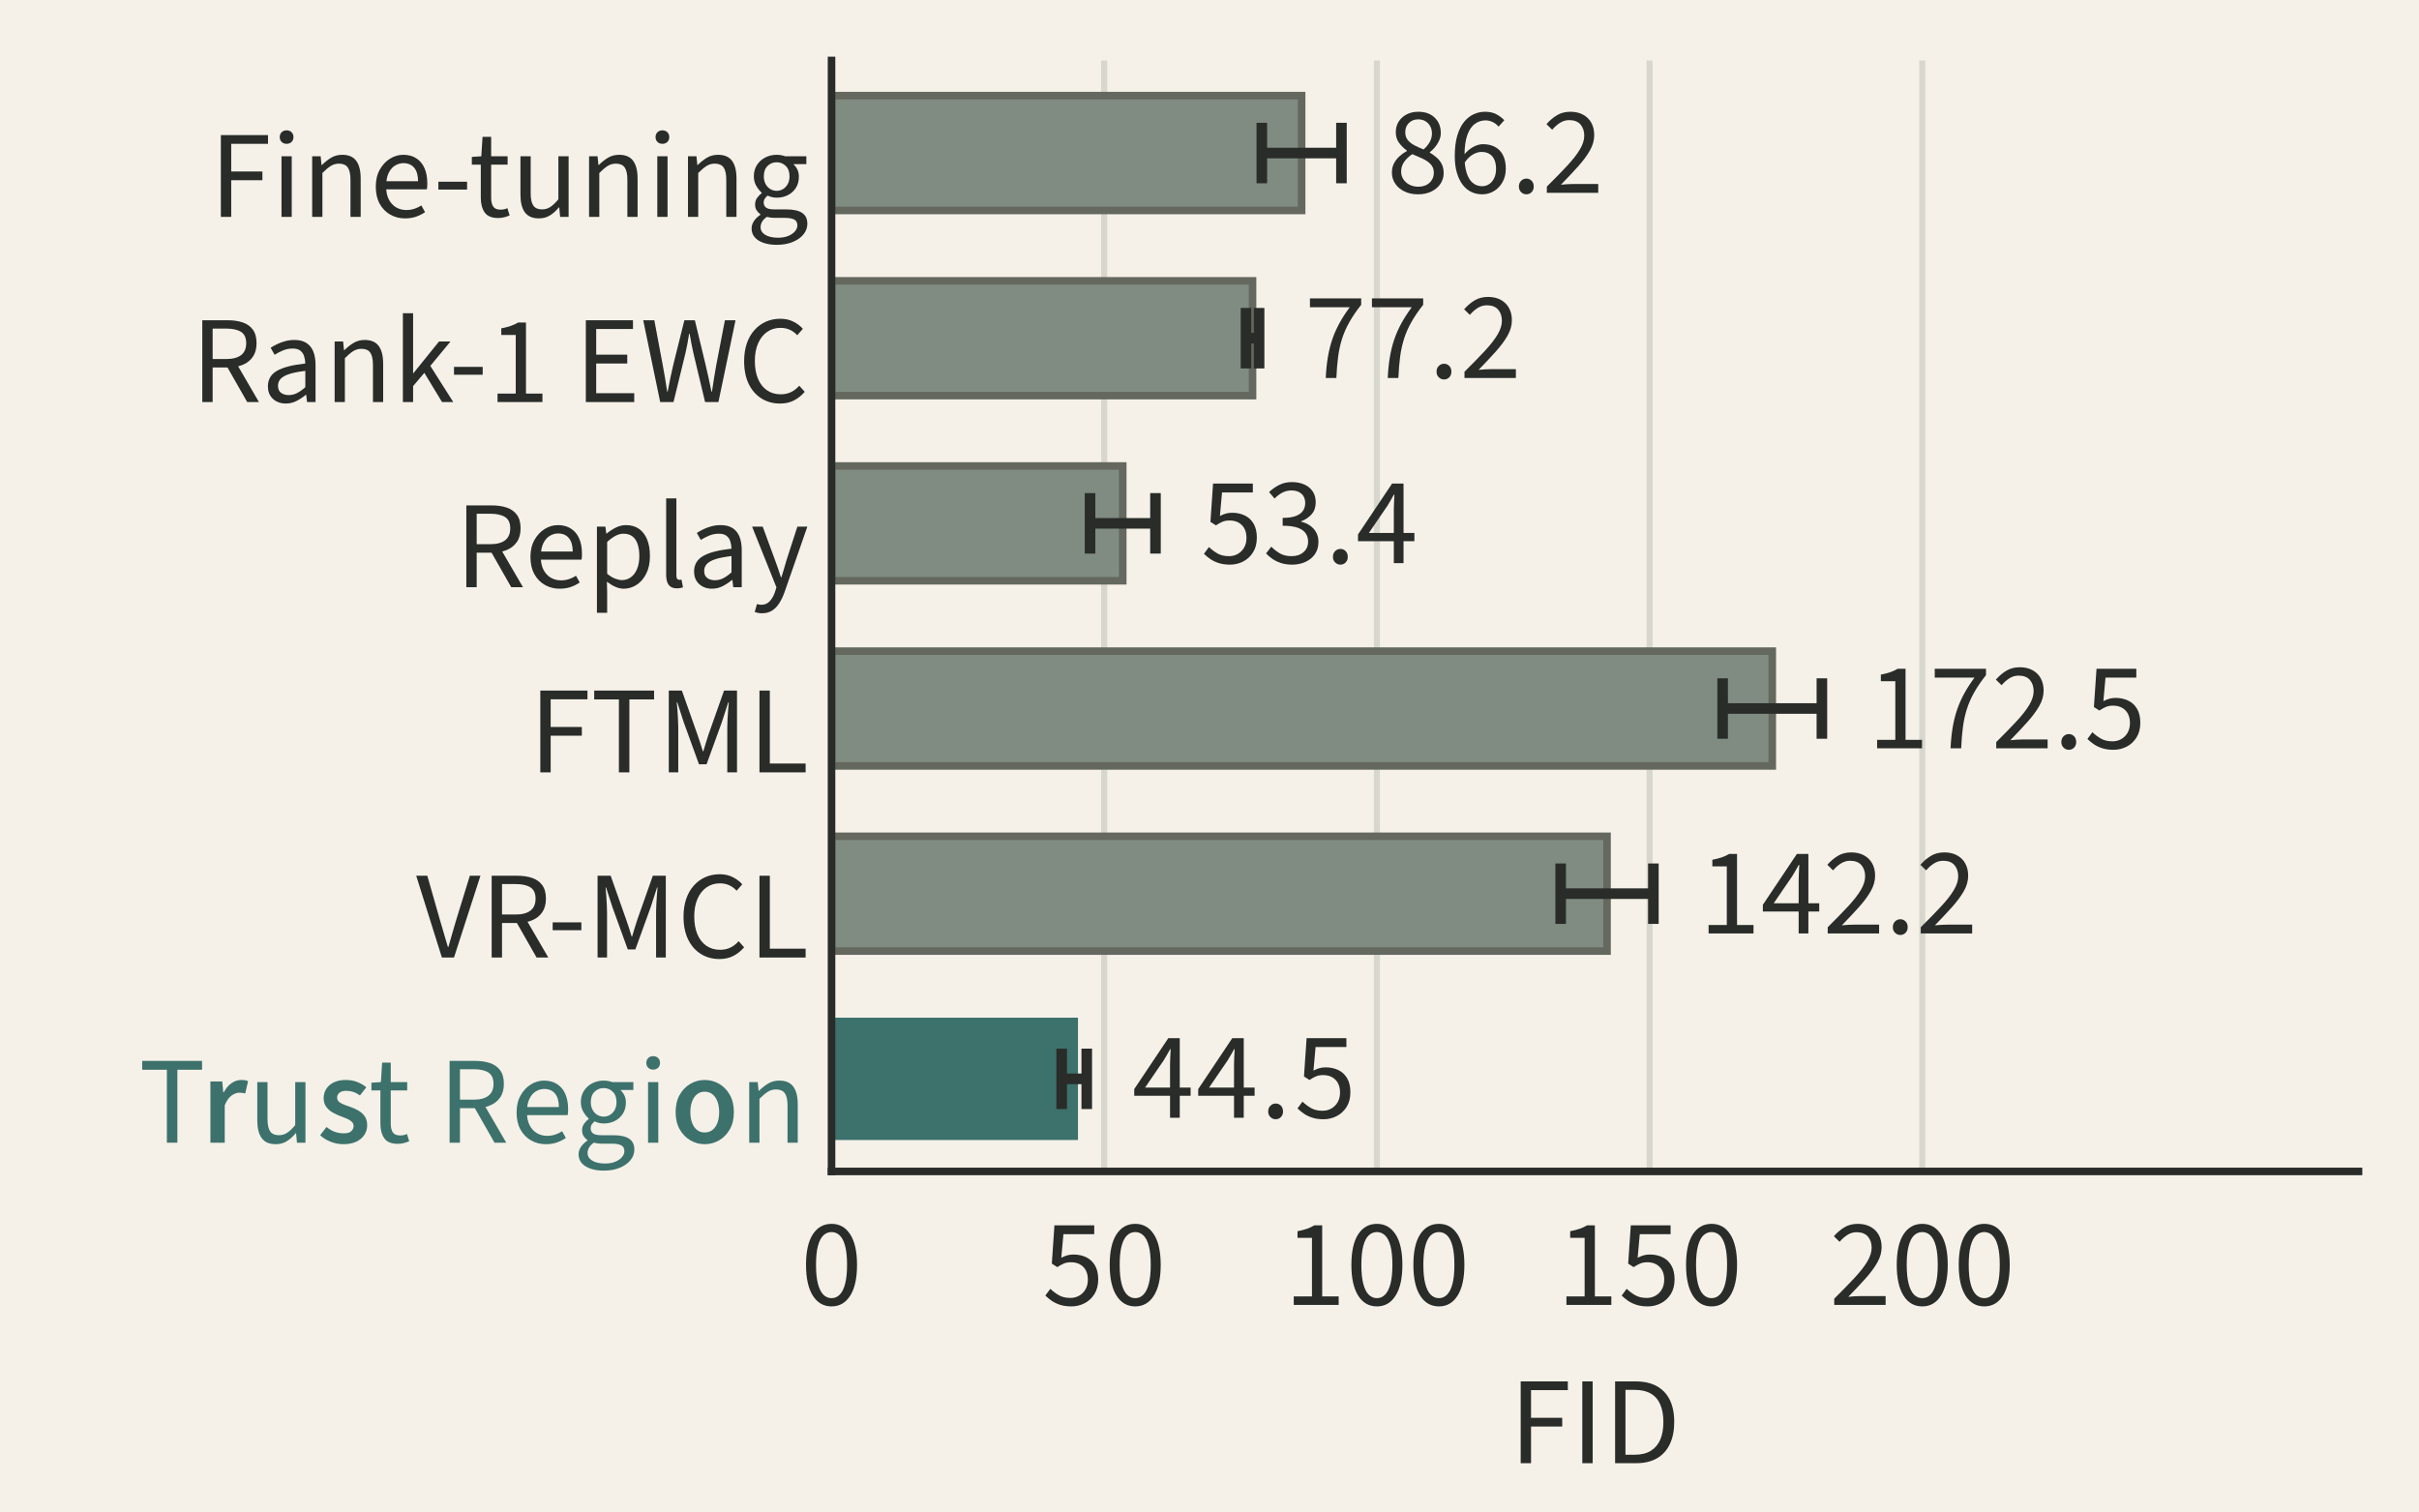
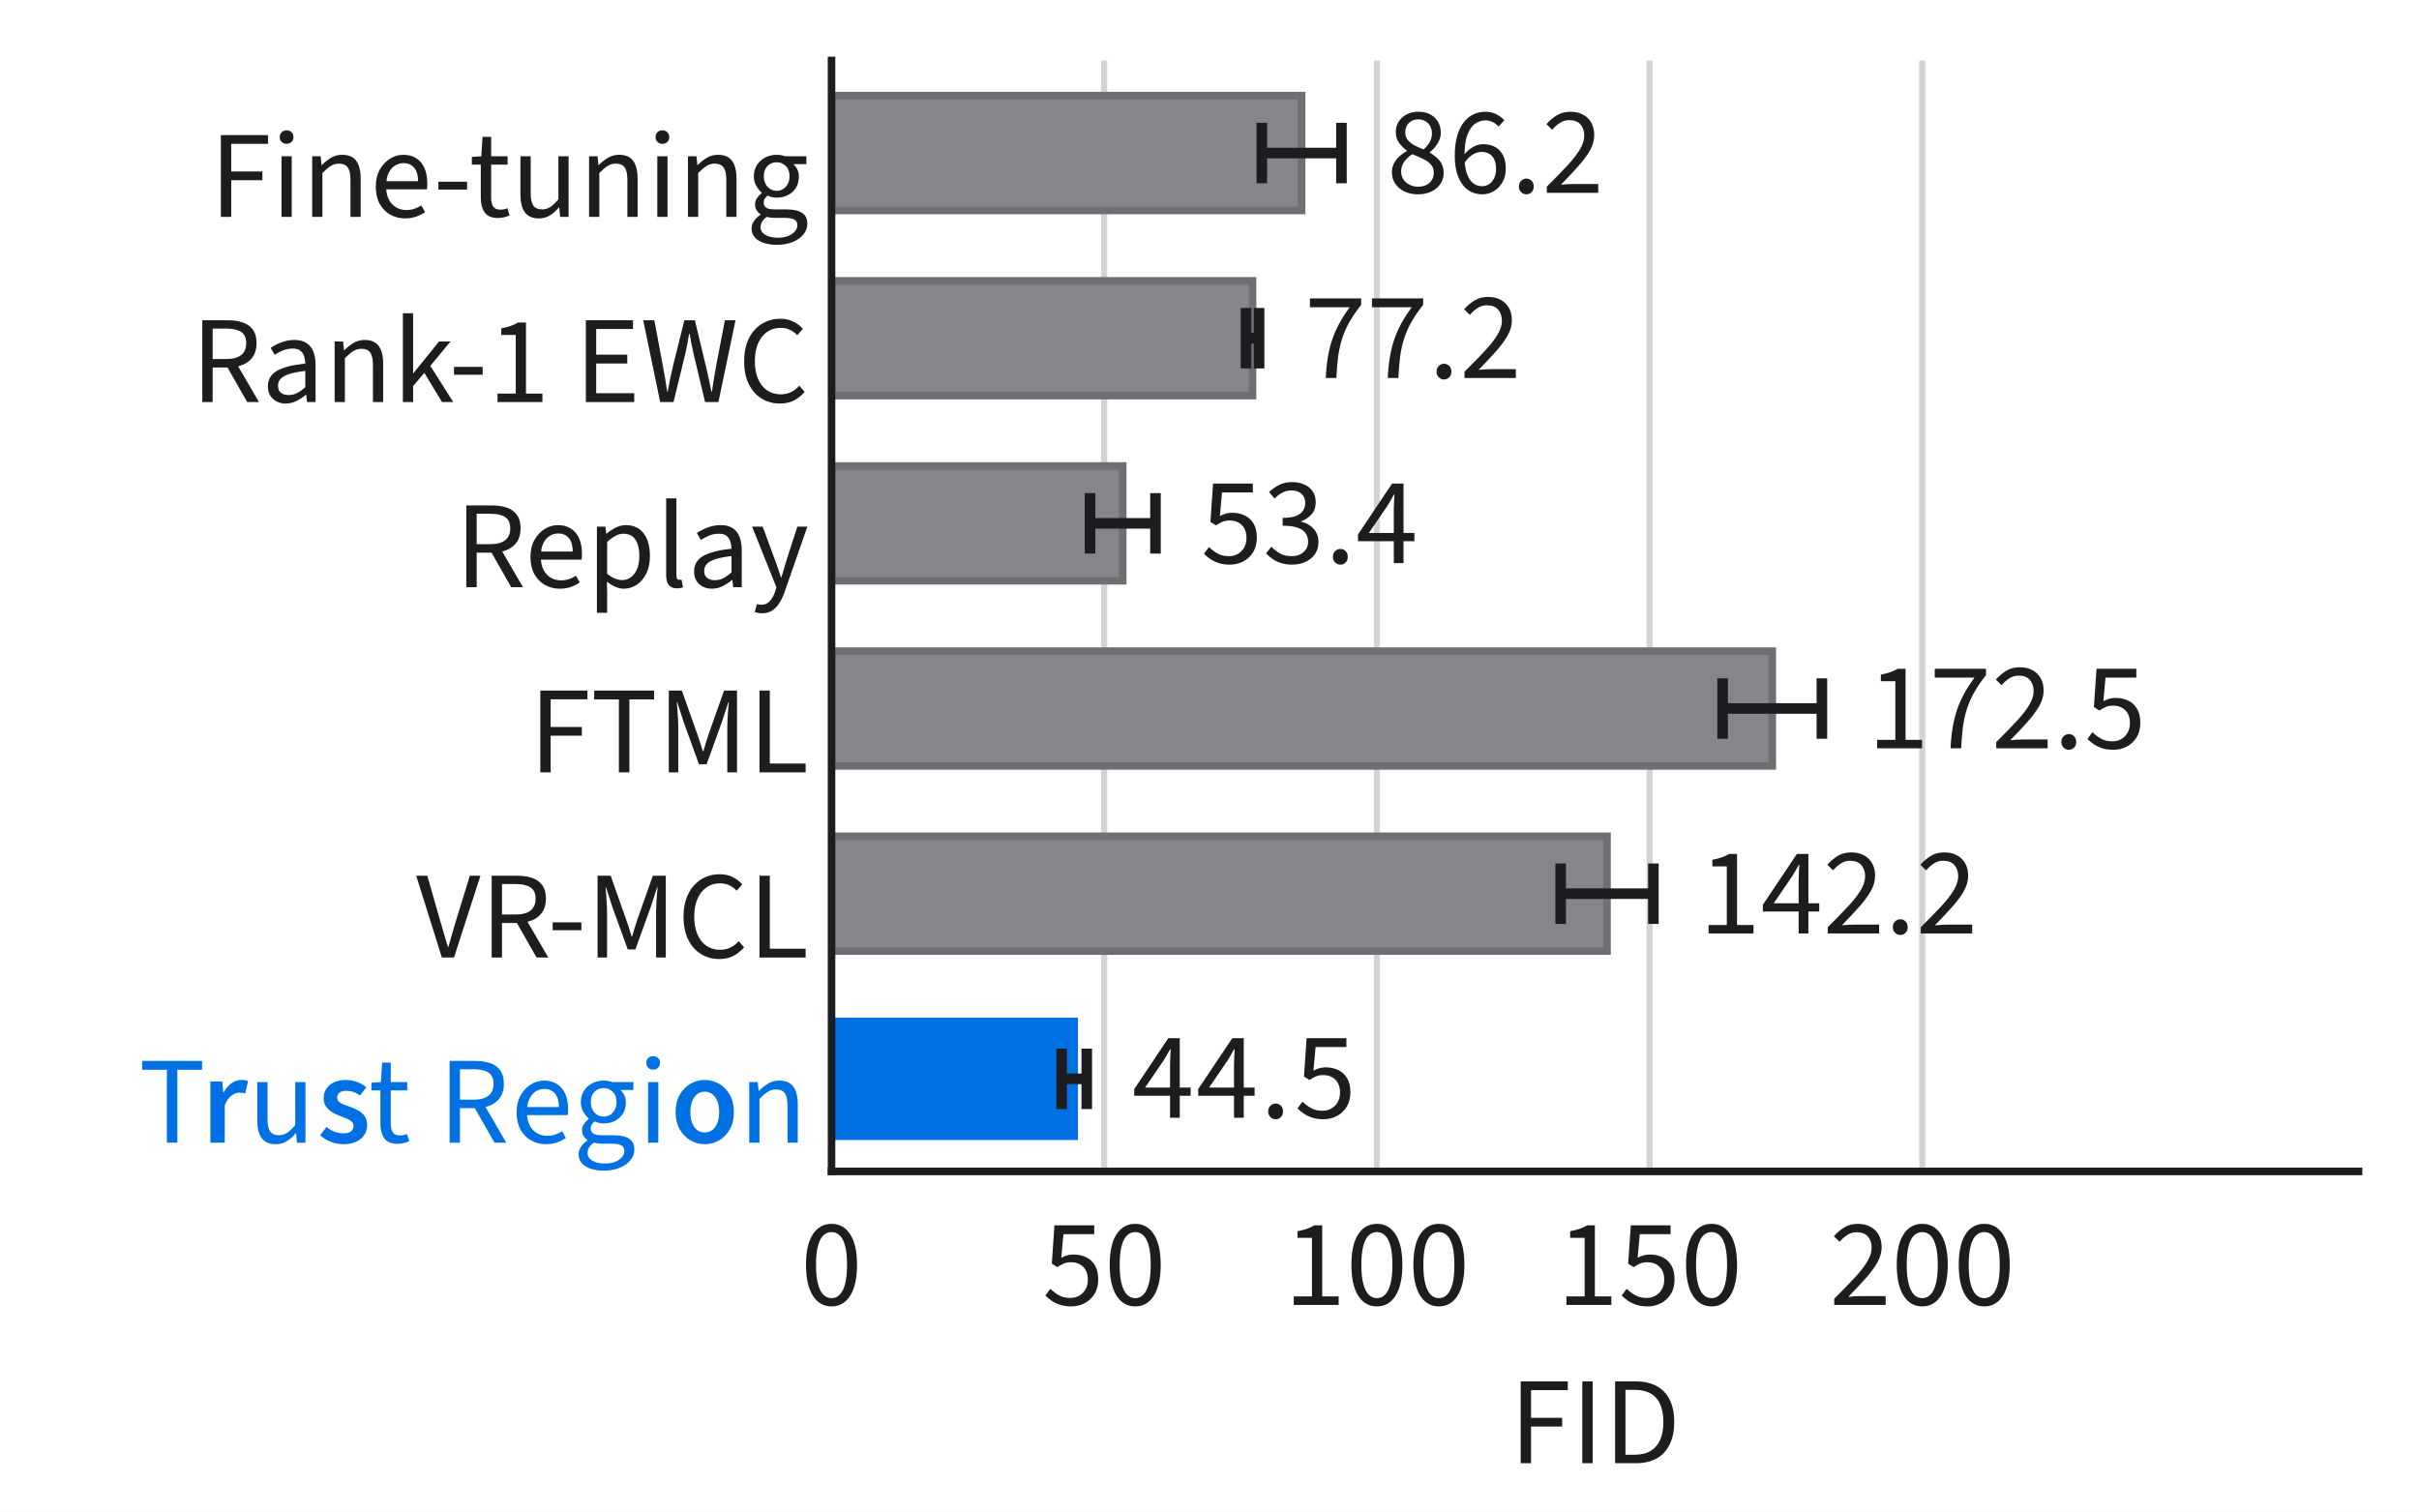
<svg xmlns="http://www.w3.org/2000/svg" xmlns:xlink="http://www.w3.org/1999/xlink" width="320pt" height="200pt" viewBox="0 0 320 200" version="1.1">
  <defs>
    <style type="text/css">*{stroke-linejoin: round; stroke-linecap: butt}</style>
  </defs>
  <g id="figure_1">
    <g id="patch_1">
-       <path d="M 0 200  L 320 200  L 320 0  L 0 0  z " style="fill: #f5f1e8" />
+       <path d="M 0 200  L 320 200  L 320 0  L 0 0  z " style="fill: #ffffff" />
    </g>
    <g id="axes_1">
      <g id="patch_2">
-         <path d="M 110 155  L 312 155  L 312 8  L 110 8  z " style="fill: #f5f1e8" />
+         <path d="M 110 155  L 312 155  L 312 8  L 110 8  z " style="fill: #ffffff" />
      </g>
      <g id="matplotlib.axis_1">
        <g id="xtick_1">
          <g id="line2d_1">
-             <path d="M 110 155  L 110 8  " clip-path="url(#pd2aa6db410)" style="fill: none; stroke: #d7d7cd; stroke-width: 0.8; stroke-linecap: square" />
+             <path d="M 110 155  L 110 8  " clip-path="url(#pd2aa6db410)" style="fill: none; stroke: #d2d2d7; stroke-width: 0.8; stroke-linecap: square" />
          </g>
          <g id="line2d_2" />
          <g id="text_1">
-             <g style="fill: #292c29" transform="translate(105.8995 172.6616) scale(0.165 -0.165)">
+             <g style="fill: #1d1d1f" transform="translate(105.8995 172.6616) scale(0.165 -0.165)">
              <defs>
                <path id="SourceSans3-Roman-84" d="M 1594 -77  Q 979 -77 630 476  Q 282 1030 282 2054  Q 282 3085 630 3622  Q 979 4160 1594 4160  Q 2202 4160 2550 3619  Q 2899 3078 2899 2054  Q 2899 1030 2550 476  Q 2202 -77 1594 -77  z M 1594 346  Q 1830 346 2009 525  Q 2189 704 2288 1081  Q 2387 1459 2387 2054  Q 2387 2656 2288 3027  Q 2189 3398 2009 3568  Q 1830 3738 1594 3738  Q 1350 3738 1171 3568  Q 992 3398 893 3027  Q 794 2656 794 2054  Q 794 1459 893 1081  Q 992 704 1171 525  Q 1350 346 1594 346  z " transform="scale(0.015625)" />
              </defs>
              <use xlink:href="#SourceSans3-Roman-84" />
            </g>
          </g>
        </g>
        <g id="xtick_2">
          <g id="line2d_3">
-             <path d="M 146.071 155  L 146.071 8  " clip-path="url(#pd2aa6db410)" style="fill: none; stroke: #d7d7cd; stroke-width: 0.8; stroke-linecap: square" />
+             <path d="M 146.071 155  L 146.071 8  " clip-path="url(#pd2aa6db410)" style="fill: none; stroke: #d2d2d7; stroke-width: 0.8; stroke-linecap: square" />
          </g>
          <g id="line2d_4" />
          <g id="text_2">
-             <g style="fill: #292c29" transform="translate(137.8704 172.6616) scale(0.165 -0.165)">
+             <g style="fill: #1d1d1f" transform="translate(137.8704 172.6616) scale(0.165 -0.165)">
              <defs>
                <path id="SourceSans3-Roman-89" d="M 1498 -77  Q 1171 -77 921 3  Q 672 83 486 211  Q 301 339 160 480  L 416 826  Q 602 646 845 502  Q 1088 358 1446 358  Q 1696 358 1897 473  Q 2099 589 2220 797  Q 2342 1005 2342 1293  Q 2342 1715 2105 1952  Q 1869 2189 1472 2189  Q 1267 2189 1113 2125  Q 960 2061 774 1939  L 493 2118  L 627 4083  L 2669 4083  L 2669 3629  L 1088 3629  L 979 2419  Q 1126 2496 1273 2541  Q 1421 2586 1606 2586  Q 1958 2586 2246 2451  Q 2534 2317 2704 2032  Q 2874 1747 2874 1306  Q 2874 864 2678 553  Q 2483 243 2169 83  Q 1856 -77 1498 -77  z " transform="scale(0.015625)" />
              </defs>
              <use xlink:href="#SourceSans3-Roman-89" />
              <use xlink:href="#SourceSans3-Roman-84" transform="translate(49.70312 0)" />
            </g>
          </g>
        </g>
        <g id="xtick_3">
          <g id="line2d_5">
-             <path d="M 182.143 155  L 182.143 8  " clip-path="url(#pd2aa6db410)" style="fill: none; stroke: #d7d7cd; stroke-width: 0.8; stroke-linecap: square" />
+             <path d="M 182.143 155  L 182.143 8  " clip-path="url(#pd2aa6db410)" style="fill: none; stroke: #d2d2d7; stroke-width: 0.8; stroke-linecap: square" />
          </g>
          <g id="line2d_6" />
          <g id="text_3">
-             <g style="fill: #292c29" transform="translate(169.8413 172.6616) scale(0.165 -0.165)">
+             <g style="fill: #1d1d1f" transform="translate(169.8413 172.6616) scale(0.165 -0.165)">
              <defs>
                <path id="SourceSans3-Roman-85" d="M 506 0  L 506 435  L 1440 435  L 1440 3443  L 698 3443  L 698 3782  Q 973 3834 1184 3907  Q 1395 3981 1562 4083  L 1965 4083  L 1965 435  L 2810 435  L 2810 0  L 506 0  z " transform="scale(0.015625)" />
              </defs>
              <use xlink:href="#SourceSans3-Roman-85" />
              <use xlink:href="#SourceSans3-Roman-84" transform="translate(49.70312 0)" />
              <use xlink:href="#SourceSans3-Roman-84" transform="translate(99.40625 0)" />
            </g>
          </g>
        </g>
        <g id="xtick_4">
          <g id="line2d_7">
-             <path d="M 218.214 155  L 218.214 8  " clip-path="url(#pd2aa6db410)" style="fill: none; stroke: #d7d7cd; stroke-width: 0.8; stroke-linecap: square" />
+             <path d="M 218.214 155  L 218.214 8  " clip-path="url(#pd2aa6db410)" style="fill: none; stroke: #d2d2d7; stroke-width: 0.8; stroke-linecap: square" />
          </g>
          <g id="line2d_8" />
          <g id="text_4">
-             <g style="fill: #292c29" transform="translate(205.9128 172.6616) scale(0.165 -0.165)">
+             <g style="fill: #1d1d1f" transform="translate(205.9128 172.6616) scale(0.165 -0.165)">
              <use xlink:href="#SourceSans3-Roman-85" />
              <use xlink:href="#SourceSans3-Roman-89" transform="translate(49.70312 0)" />
              <use xlink:href="#SourceSans3-Roman-84" transform="translate(99.40625 0)" />
            </g>
          </g>
        </g>
        <g id="xtick_5">
          <g id="line2d_9">
-             <path d="M 254.286 155  L 254.286 8  " clip-path="url(#pd2aa6db410)" style="fill: none; stroke: #d7d7cd; stroke-width: 0.8; stroke-linecap: square" />
+             <path d="M 254.286 155  L 254.286 8  " clip-path="url(#pd2aa6db410)" style="fill: none; stroke: #d2d2d7; stroke-width: 0.8; stroke-linecap: square" />
          </g>
          <g id="line2d_10" />
          <g id="text_5">
-             <g style="fill: #292c29" transform="translate(241.9842 172.6616) scale(0.165 -0.165)">
+             <g style="fill: #1d1d1f" transform="translate(241.9842 172.6616) scale(0.165 -0.165)">
              <defs>
                <path id="SourceSans3-Roman-86" d="M 256 0  L 256 320  Q 864 922 1296 1386  Q 1728 1850 1952 2227  Q 2176 2605 2176 2931  Q 2176 3283 1984 3507  Q 1792 3731 1402 3731  Q 1146 3731 928 3590  Q 710 3450 531 3238  L 237 3526  Q 493 3814 784 3987  Q 1075 4160 1466 4160  Q 1843 4160 2118 4009  Q 2394 3859 2541 3590  Q 2688 3322 2688 2963  Q 2688 2566 2467 2176  Q 2246 1786 1862 1357  Q 1478 928 979 416  Q 1146 435 1325 444  Q 1504 454 1664 454  L 2893 454  L 2893 0  L 256 0  z " transform="scale(0.015625)" />
              </defs>
              <use xlink:href="#SourceSans3-Roman-86" />
              <use xlink:href="#SourceSans3-Roman-84" transform="translate(49.70312 0)" />
              <use xlink:href="#SourceSans3-Roman-84" transform="translate(99.40625 0)" />
            </g>
          </g>
        </g>
        <g id="text_6">
-           <g style="fill: #292c29" transform="translate(199.6807 193.6067) scale(0.165 -0.165)">
+           <g style="fill: #1d1d1f" transform="translate(199.6807 193.6067) scale(0.165 -0.165)">
            <defs>
              <path id="SourceSans3-Roman-7" d="M 576 0  L 576 4198  L 2995 4198  L 2995 3750  L 1107 3750  L 1107 2330  L 2707 2330  L 2707 1882  L 1107 1882  L 1107 0  L 576 0  z " transform="scale(0.015625)" />
              <path id="SourceSans3-Roman-a" d="M 576 0  L 576 4198  L 1107 4198  L 1107 0  L 576 0  z " transform="scale(0.015625)" />
              <path id="SourceSans3-Roman-5" d="M 576 0  L 576 4198  L 1626 4198  Q 2272 4198 2713 3955  Q 3155 3712 3382 3248  Q 3610 2784 3610 2118  Q 3610 1453 3382 976  Q 3155 499 2720 249  Q 2285 0 1651 0  L 576 0  z M 1107 435  L 1587 435  Q 2080 435 2406 636  Q 2733 838 2893 1209  Q 3053 1581 3053 2118  Q 3053 2643 2893 3014  Q 2733 3386 2406 3574  Q 2080 3763 1587 3763  L 1107 3763  L 1107 435  z " transform="scale(0.015625)" />
            </defs>
            <use xlink:href="#SourceSans3-Roman-7" />
            <use xlink:href="#SourceSans3-Roman-a" transform="translate(49.40625 0)" />
            <use xlink:href="#SourceSans3-Roman-5" transform="translate(75.70312 0)" />
          </g>
        </g>
      </g>
      <g id="matplotlib.axis_2">
        <g id="ytick_1">
          <g id="line2d_11" />
          <g id="text_7">
-             <g style="fill: #292c29" transform="translate(27.73297 28.698) scale(0.165 -0.165)">
+             <g style="fill: #1d1d1f" transform="translate(27.73297 28.698) scale(0.165 -0.165)">
              <defs>
                <path id="SourceSans3-Roman-24" d="M 525 0  L 525 3110  L 1050 3110  L 1050 0  L 525 0  z M 787 3750  Q 633 3750 534 3846  Q 435 3942 435 4096  Q 435 4250 534 4346  Q 633 4442 787 4442  Q 941 4442 1040 4346  Q 1139 4250 1139 4096  Q 1139 3942 1040 3846  Q 941 3750 787 3750  z " transform="scale(0.015625)" />
                <path id="SourceSans3-Roman-29" d="M 525 0  L 525 3110  L 960 3110  L 1005 2662  L 1024 2662  Q 1248 2886 1497 3036  Q 1747 3187 2067 3187  Q 2560 3187 2787 2876  Q 3014 2566 3014 1971  L 3014 0  L 2490 0  L 2490 1901  Q 2490 2342 2352 2537  Q 2214 2733 1901 2733  Q 1664 2733 1475 2611  Q 1286 2490 1050 2253  L 1050 0  L 525 0  z " transform="scale(0.015625)" />
                <path id="SourceSans3-Roman-20" d="M 1786 -77  Q 1370 -77 1027 118  Q 685 314 486 675  Q 288 1037 288 1555  Q 288 2061 493 2425  Q 698 2790 1018 2988  Q 1338 3187 1696 3187  Q 2093 3187 2371 3004  Q 2650 2822 2790 2496  Q 2931 2170 2931 1728  Q 2931 1645 2928 1568  Q 2925 1491 2906 1414  L 666 1414  L 666 1830  L 2458 1830  Q 2458 2278 2262 2518  Q 2067 2758 1702 2758  Q 1491 2758 1286 2640  Q 1082 2522 950 2259  Q 819 1997 819 1562  Q 819 1165 956 896  Q 1094 627 1331 489  Q 1568 352 1850 352  Q 2074 352 2269 416  Q 2464 480 2624 589  L 2816 243  Q 2611 102 2358 12  Q 2106 -77 1786 -77  z " transform="scale(0.015625)" />
                <path id="SourceSans3-Roman-ad" d="M 262 1402  L 262 1805  L 1734 1805  L 1734 1402  L 262 1402  z " transform="scale(0.015625)" />
                <path id="SourceSans3-Roman-2f" d="M 1504 -58  Q 1011 -58 812 230  Q 614 518 614 979  L 614 2682  L 154 2682  L 154 3078  L 640 3110  L 704 4109  L 1146 4109  L 1146 3110  L 1990 3110  L 1990 2682  L 1146 2682  L 1146 973  Q 1146 691 1251 531  Q 1357 371 1626 371  Q 1709 371 1798 387  Q 1888 403 1978 448  L 2093 77  Q 1971 19 1817 -19  Q 1664 -58 1504 -58  z " transform="scale(0.015625)" />
                <path id="SourceSans3-Roman-30" d="M 1434 -77  Q 941 -77 713 233  Q 486 544 486 1139  L 486 3110  L 1011 3110  L 1011 1210  Q 1011 774 1148 579  Q 1286 384 1594 384  Q 1830 384 2019 509  Q 2208 634 2432 902  L 2432 3110  L 2957 3110  L 2957 0  L 2522 0  L 2477 486  L 2458 486  Q 2246 230 2000 76  Q 1754 -77 1434 -77  z " transform="scale(0.015625)" />
                <path id="SourceSans3-Roman-22" d="M 1574 -1434  Q 1197 -1434 905 -1334  Q 614 -1235 451 -1049  Q 288 -864 288 -595  Q 288 -397 409 -214  Q 531 -32 742 109  L 742 134  Q 627 211 547 336  Q 467 461 467 640  Q 467 838 579 985  Q 691 1133 806 1216  L 806 1242  Q 659 1370 531 1587  Q 403 1805 403 2080  Q 403 2419 566 2668  Q 730 2918 995 3052  Q 1261 3187 1574 3187  Q 1702 3187 1817 3164  Q 1933 3142 2016 3110  L 3098 3110  L 3098 2707  L 2451 2707  L 2451 2682  Q 2566 2579 2640 2425  Q 2714 2272 2714 2061  Q 2714 1728 2560 1488  Q 2406 1248 2150 1117  Q 1894 986 1574 986  Q 1459 986 1337 1014  Q 1216 1043 1107 1094  Q 1030 1024 969 941  Q 909 858 909 723  Q 909 576 1027 480  Q 1146 384 1459 384  L 2061 384  Q 2605 384 2877 208  Q 3149 32 3149 -358  Q 3149 -646 2957 -889  Q 2765 -1133 2409 -1283  Q 2054 -1434 1574 -1434  z M 1574 1338  Q 1754 1338 1904 1430  Q 2054 1523 2144 1689  Q 2234 1856 2234 2080  Q 2234 2426 2042 2614  Q 1850 2803 1574 2803  Q 1299 2803 1107 2614  Q 915 2426 915 2080  Q 915 1856 1004 1689  Q 1094 1523 1244 1430  Q 1395 1338 1574 1338  z M 1651 -1069  Q 1946 -1069 2166 -979  Q 2387 -890 2512 -742  Q 2637 -595 2637 -435  Q 2637 -218 2473 -134  Q 2310 -51 2010 -51  L 1472 -51  Q 1382 -51 1276 -38  Q 1171 -26 1069 0  Q 896 -122 822 -256  Q 749 -390 749 -525  Q 749 -774 989 -921  Q 1229 -1069 1651 -1069  z " transform="scale(0.015625)" />
              </defs>
              <use xlink:href="#SourceSans3-Roman-7" />
              <use xlink:href="#SourceSans3-Roman-24" transform="translate(49.40625 0)" />
              <use xlink:href="#SourceSans3-Roman-29" transform="translate(74 0)" />
              <use xlink:href="#SourceSans3-Roman-20" transform="translate(128.7031 0)" />
              <use xlink:href="#SourceSans3-Roman-ad" transform="translate(179.2969 0)" />
              <use xlink:href="#SourceSans3-Roman-2f" transform="translate(207.7969 0)" />
              <use xlink:href="#SourceSans3-Roman-30" transform="translate(241.5938 0)" />
              <use xlink:href="#SourceSans3-Roman-29" transform="translate(296 0)" />
              <use xlink:href="#SourceSans3-Roman-24" transform="translate(350.7031 0)" />
              <use xlink:href="#SourceSans3-Roman-29" transform="translate(375.2969 0)" />
              <use xlink:href="#SourceSans3-Roman-22" transform="translate(430 0)" />
            </g>
          </g>
        </g>
        <g id="ytick_2">
          <g id="line2d_12" />
          <g id="text_8">
-             <g style="fill: #292c29" transform="translate(25.27602 53.198) scale(0.165 -0.165)">
+             <g style="fill: #1d1d1f" transform="translate(25.27602 53.198) scale(0.165 -0.165)">
              <defs>
                <path id="SourceSans3-Roman-13" d="M 576 0  L 576 4198  L 1888 4198  Q 2317 4198 2649 4086  Q 2982 3974 3171 3715  Q 3360 3456 3360 3021  Q 3360 2598 3171 2323  Q 2982 2048 2649 1910  Q 2317 1773 1888 1773  L 1107 1773  L 1107 0  L 576 0  z M 1107 2208  L 1811 2208  Q 2304 2208 2566 2409  Q 2829 2611 2829 3021  Q 2829 3430 2566 3600  Q 2304 3770 1811 3770  L 1107 3770  L 1107 2208  z M 2880 0  L 1786 1920  L 2202 2202  L 3482 0  L 2880 0  z " transform="scale(0.015625)" />
                <path id="SourceSans3-Roman-1c" d="M 1242 -77  Q 986 -77 778 28  Q 570 134 448 329  Q 326 525 326 806  Q 326 1331 787 1600  Q 1248 1869 2246 1978  Q 2240 2170 2185 2349  Q 2131 2528 1990 2637  Q 1850 2746 1600 2746  Q 1331 2746 1094 2646  Q 858 2547 672 2426  L 467 2784  Q 608 2880 800 2973  Q 992 3066 1216 3126  Q 1440 3187 1690 3187  Q 2067 3187 2307 3030  Q 2547 2874 2659 2586  Q 2771 2298 2771 1907  L 2771 0  L 2336 0  L 2291 371  L 2272 371  Q 2048 186 1792 54  Q 1536 -77 1242 -77  z M 1389 358  Q 1619 358 1820 460  Q 2022 563 2246 762  L 2246 1600  Q 1722 1536 1418 1437  Q 1114 1338 979 1190  Q 845 1043 845 838  Q 845 582 1005 470  Q 1165 358 1389 358  z " transform="scale(0.015625)" />
                <path id="SourceSans3-Roman-26" d="M 525 0  L 525 4557  L 1050 4557  L 1050 1478  L 1062 1478  L 2381 3110  L 2970 3110  L 1933 1856  L 3110 0  L 2534 0  L 1626 1498  L 1050 819  L 1050 0  L 525 0  z " transform="scale(0.015625)" />
                <path id="SourceSans3-Roman-1" transform="scale(0.015625)" />
                <path id="SourceSans3-Roman-6" d="M 576 0  L 576 4198  L 2995 4198  L 2995 3750  L 1107 3750  L 1107 2432  L 2701 2432  L 2701 1978  L 1107 1978  L 1107 454  L 3059 454  L 3059 0  L 576 0  z " transform="scale(0.015625)" />
                <path id="SourceSans3-Roman-18" d="M 1018 0  L 147 4198  L 717 4198  L 1146 1914  Q 1210 1574 1267 1235  Q 1325 896 1376 538  L 1402 538  Q 1466 896 1539 1235  Q 1613 1574 1690 1914  L 2259 4198  L 2797 4198  L 3347 1914  Q 3424 1581 3501 1238  Q 3578 896 3648 538  L 3674 538  Q 3725 896 3782 1235  Q 3840 1574 3898 1914  L 4339 4198  L 4883 4198  L 4006 0  L 3322 0  L 2720 2522  Q 2669 2758 2621 2998  Q 2573 3238 2528 3507  L 2502 3507  Q 2464 3238 2416 2998  Q 2368 2758 2317 2522  L 1702 0  L 1018 0  z " transform="scale(0.015625)" />
                <path id="SourceSans3-Roman-4" d="M 2170 -77  Q 1645 -77 1225 182  Q 806 442 569 928  Q 333 1414 333 2099  Q 333 2605 470 3008  Q 608 3411 864 3696  Q 1120 3981 1456 4128  Q 1792 4275 2195 4275  Q 2573 4275 2870 4121  Q 3168 3968 3347 3757  L 3059 3430  Q 2893 3610 2678 3709  Q 2464 3808 2202 3808  Q 1811 3808 1513 3600  Q 1216 3392 1049 3011  Q 883 2630 883 2112  Q 883 1581 1043 1197  Q 1203 813 1504 605  Q 1805 397 2208 397  Q 2502 397 2736 509  Q 2970 621 3162 838  L 3443 525  Q 3194 237 2886 80  Q 2579 -77 2170 -77  z " transform="scale(0.015625)" />
              </defs>
              <use xlink:href="#SourceSans3-Roman-13" />
              <use xlink:href="#SourceSans3-Roman-1c" transform="translate(56.5 0)" />
              <use xlink:href="#SourceSans3-Roman-29" transform="translate(106.9062 0)" />
              <use xlink:href="#SourceSans3-Roman-26" transform="translate(161.6094 0)" />
              <use xlink:href="#SourceSans3-Roman-ad" transform="translate(206.7031 0)" />
              <use xlink:href="#SourceSans3-Roman-85" transform="translate(237.7969 0)" />
              <use xlink:href="#SourceSans3-Roman-1" transform="translate(287.5 0)" />
              <use xlink:href="#SourceSans3-Roman-6" transform="translate(307.5 0)" />
              <use xlink:href="#SourceSans3-Roman-18" transform="translate(360.2031 0)" />
              <use xlink:href="#SourceSans3-Roman-4" transform="translate(438.2031 0)" />
            </g>
          </g>
        </g>
        <g id="ytick_3">
          <g id="line2d_13" />
          <g id="text_9">
-             <g style="fill: #292c29" transform="translate(60.20445 77.698) scale(0.165 -0.165)">
+             <g style="fill: #1d1d1f" transform="translate(60.20445 77.698) scale(0.165 -0.165)">
              <defs>
                <path id="SourceSans3-Roman-2b" d="M 525 -1312  L 525 3110  L 960 3110  L 1005 2752  L 1024 2752  Q 1235 2931 1491 3059  Q 1747 3187 2016 3187  Q 2413 3187 2688 2992  Q 2963 2797 3104 2441  Q 3245 2086 3245 1600  Q 3245 1075 3056 697  Q 2867 320 2560 121  Q 2253 -77 1901 -77  Q 1690 -77 1472 19  Q 1254 115 1037 282  L 1050 -262  L 1050 -1312  L 525 -1312  z M 1811 365  Q 2067 365 2268 512  Q 2470 659 2585 937  Q 2701 1216 2701 1600  Q 2701 1939 2617 2198  Q 2534 2458 2355 2602  Q 2176 2746 1882 2746  Q 1690 2746 1485 2640  Q 1280 2534 1050 2323  L 1050 691  Q 1267 512 1462 438  Q 1658 365 1811 365  z " transform="scale(0.015625)" />
                <path id="SourceSans3-Roman-27" d="M 1082 -58  Q 883 -58 761 22  Q 640 102 582 259  Q 525 416 525 640  L 525 4557  L 1050 4557  L 1050 602  Q 1050 474 1094 426  Q 1139 378 1203 378  Q 1229 378 1251 381  Q 1274 384 1312 390  L 1389 -6  Q 1331 -26 1257 -42  Q 1184 -58 1082 -58  z " transform="scale(0.015625)" />
                <path id="SourceSans3-Roman-34" d="M 576 -1338  Q 474 -1338 381 -1318  Q 288 -1299 211 -1274  L 326 -864  Q 384 -883 441 -892  Q 499 -902 550 -902  Q 819 -902 988 -713  Q 1158 -525 1254 -237  L 1325 -6  L 77 3110  L 621 3110  L 1254 1389  Q 1331 1190 1408 960  Q 1485 730 1555 512  L 1581 512  Q 1651 730 1718 957  Q 1786 1184 1843 1389  L 2400 3110  L 2912 3110  L 1741 -256  Q 1632 -563 1478 -809  Q 1325 -1056 1107 -1197  Q 890 -1338 576 -1338  z " transform="scale(0.015625)" />
              </defs>
              <use xlink:href="#SourceSans3-Roman-13" />
              <use xlink:href="#SourceSans3-Roman-20" transform="translate(55.90625 0)" />
              <use xlink:href="#SourceSans3-Roman-2b" transform="translate(105.5 0)" />
              <use xlink:href="#SourceSans3-Roman-27" transform="translate(161 0)" />
              <use xlink:href="#SourceSans3-Roman-1c" transform="translate(186.5 0)" />
              <use xlink:href="#SourceSans3-Roman-34" transform="translate(236.9062 0)" />
            </g>
          </g>
        </g>
        <g id="ytick_4">
          <g id="line2d_14" />
          <g id="text_10">
-             <g style="fill: #292c29" transform="translate(69.99102 102.198) scale(0.165 -0.165)">
+             <g style="fill: #1d1d1f" transform="translate(69.99102 102.198) scale(0.165 -0.165)">
              <defs>
                <path id="SourceSans3-Roman-15" d="M 1446 0  L 1446 3744  L 179 3744  L 179 4198  L 3251 4198  L 3251 3744  L 1984 3744  L 1984 0  L 1446 0  z " transform="scale(0.015625)" />
                <path id="SourceSans3-Roman-e" d="M 576 0  L 576 4198  L 1248 4198  L 2042 1952  Q 2118 1741 2185 1529  Q 2253 1318 2323 1082  L 2349 1082  Q 2419 1318 2483 1529  Q 2547 1741 2618 1952  L 3411 4198  L 4077 4198  L 4077 0  L 3578 0  L 3578 2310  Q 3578 2496 3590 2726  Q 3603 2957 3619 3184  Q 3635 3411 3654 3597  L 3629 3597  L 3302 2586  L 2515 416  L 2125 416  L 1338 2586  L 1011 3597  L 986 3597  Q 1005 3411 1021 3184  Q 1037 2957 1049 2726  Q 1062 2496 1062 2310  L 1062 0  L 576 0  z " transform="scale(0.015625)" />
                <path id="SourceSans3-Roman-d" d="M 576 0  L 576 4198  L 1107 4198  L 1107 454  L 2944 454  L 2944 0  L 576 0  z " transform="scale(0.015625)" />
              </defs>
              <use xlink:href="#SourceSans3-Roman-7" />
              <use xlink:href="#SourceSans3-Roman-15" transform="translate(49.40625 0)" />
              <use xlink:href="#SourceSans3-Roman-e" transform="translate(103 0)" />
              <use xlink:href="#SourceSans3-Roman-d" transform="translate(175.7031 0)" />
            </g>
          </g>
        </g>
        <g id="ytick_5">
          <g id="line2d_15" />
          <g id="text_11">
-             <g style="fill: #292c29" transform="translate(55.05852 126.698) scale(0.165 -0.165)">
+             <g style="fill: #1d1d1f" transform="translate(55.05852 126.698) scale(0.165 -0.165)">
              <defs>
                <path id="SourceSans3-Roman-17" d="M 1318 0  L 0 4198  L 570 4198  L 1216 1933  Q 1293 1677 1357 1456  Q 1421 1235 1485 1014  Q 1549 794 1626 544  L 1651 544  Q 1722 794 1786 1014  Q 1850 1235 1914 1456  Q 1978 1677 2054 1933  L 2752 4198  L 3296 4198  L 1939 0  L 1318 0  z " transform="scale(0.015625)" />
              </defs>
              <use xlink:href="#SourceSans3-Roman-17" />
              <use xlink:href="#SourceSans3-Roman-13" transform="translate(51.5 0)" />
              <use xlink:href="#SourceSans3-Roman-ad" transform="translate(105.3125 0)" />
              <use xlink:href="#SourceSans3-Roman-e" transform="translate(136.4062 0)" />
              <use xlink:href="#SourceSans3-Roman-4" transform="translate(209.1094 0)" />
              <use xlink:href="#SourceSans3-Roman-d" transform="translate(266.2031 0)" />
            </g>
          </g>
        </g>
        <g id="ytick_6">
          <g id="line2d_16" />
          <g id="text_12">
-             <g style="fill: #3d716c" transform="translate(18.34859 151.198) scale(0.165 -0.165)">
+             <g style="fill: #0071e3" transform="translate(18.34859 151.198) scale(0.165 -0.165)">
              <defs>
                <path id="SourceSans3-Roman-2d" d="M 467 0  L 467 3142  L 1075 3142  L 1126 2586  L 1152 2586  Q 1318 2893 1552 3056  Q 1786 3219 2042 3219  Q 2163 3219 2246 3206  Q 2330 3194 2400 3155  L 2253 2528  Q 2176 2547 2112 2556  Q 2048 2566 1946 2566  Q 1760 2566 1555 2422  Q 1350 2278 1203 1920  L 1203 0  L 467 0  z " transform="scale(0.015625)" />
                <path id="SourceSans3-Roman-2e" d="M 1344 -77  Q 1018 -77 701 44  Q 384 166 154 384  L 480 806  Q 691 634 908 557  Q 1126 480 1370 480  Q 1626 480 1747 589  Q 1869 698 1869 858  Q 1869 986 1776 1075  Q 1683 1165 1536 1229  Q 1389 1293 1210 1357  Q 979 1440 780 1558  Q 582 1677 457 1853  Q 333 2029 333 2278  Q 333 2694 640 2956  Q 947 3219 1472 3219  Q 1792 3219 2061 3113  Q 2330 3008 2522 2842  L 2195 2426  Q 2029 2547 1856 2604  Q 1683 2662 1491 2662  Q 1254 2662 1139 2560  Q 1024 2458 1024 2317  Q 1024 2202 1097 2122  Q 1171 2042 1312 1981  Q 1453 1920 1651 1856  Q 1894 1773 2105 1654  Q 2317 1536 2441 1353  Q 2566 1171 2566 896  Q 2566 627 2425 406  Q 2285 186 2013 54  Q 1741 -77 1344 -77  z " transform="scale(0.015625)" />
                <path id="SourceSans3-Roman-2a" d="M 1754 -77  Q 1363 -77 1024 118  Q 685 314 473 682  Q 262 1050 262 1568  Q 262 2093 473 2461  Q 685 2829 1024 3024  Q 1363 3219 1754 3219  Q 2150 3219 2489 3024  Q 2829 2829 3040 2461  Q 3251 2093 3251 1568  Q 3251 1050 3040 682  Q 2829 314 2489 118  Q 2150 -77 1754 -77  z M 1754 525  Q 1984 525 2150 653  Q 2317 781 2406 1017  Q 2496 1254 2496 1568  Q 2496 1882 2406 2118  Q 2317 2355 2150 2486  Q 1984 2618 1754 2618  Q 1523 2618 1360 2486  Q 1197 2355 1107 2118  Q 1018 1882 1018 1568  Q 1018 1254 1107 1017  Q 1197 781 1360 653  Q 1523 525 1754 525  z " transform="scale(0.015625)" />
              </defs>
              <use xlink:href="#SourceSans3-Roman-15" />
              <use xlink:href="#SourceSans3-Roman-2d" transform="translate(50.1875 0)" />
              <use xlink:href="#SourceSans3-Roman-30" transform="translate(87.48438 0)" />
              <use xlink:href="#SourceSans3-Roman-2e" transform="translate(143.0781 0)" />
              <use xlink:href="#SourceSans3-Roman-2f" transform="translate(184.1719 0)" />
              <use xlink:href="#SourceSans3-Roman-1" transform="translate(220.2656 0)" />
              <use xlink:href="#SourceSans3-Roman-13" transform="translate(240.2656 0)" />
              <use xlink:href="#SourceSans3-Roman-20" transform="translate(298.4688 0)" />
              <use xlink:href="#SourceSans3-Roman-22" transform="translate(348.1719 0)" />
              <use xlink:href="#SourceSans3-Roman-24" transform="translate(400.1719 0)" />
              <use xlink:href="#SourceSans3-Roman-2a" transform="translate(426.375 0)" />
              <use xlink:href="#SourceSans3-Roman-29" transform="translate(481.2812 0)" />
            </g>
          </g>
        </g>
      </g>
      <g id="bar-finetuning">
-         <path d="M 110 12.655  L 172.187 12.655  L 172.187 27.845  L 110 27.845  z " clip-path="url(#pd2aa6db410)" style="fill: #808c82; stroke: #64685f; stroke-linejoin: miter" />
+         <path d="M 110 12.655  L 172.187 12.655  L 172.187 27.845  L 110 27.845  z " clip-path="url(#pd2aa6db410)" style="fill: #85858b; stroke: #6e6e73; stroke-linejoin: miter" />
      </g>
      <g id="bar-ewc">
-         <path d="M 110 37.155  L 165.694 37.155  L 165.694 52.345  L 110 52.345  z " clip-path="url(#pd2aa6db410)" style="fill: #808c82; stroke: #64685f; stroke-linejoin: miter" />
+         <path d="M 110 37.155  L 165.694 37.155  L 165.694 52.345  L 110 52.345  z " clip-path="url(#pd2aa6db410)" style="fill: #85858b; stroke: #6e6e73; stroke-linejoin: miter" />
      </g>
      <g id="bar-replay">
-         <path d="M 110 61.655  L 148.524 61.655  L 148.524 76.845  L 110 76.845  z " clip-path="url(#pd2aa6db410)" style="fill: #808c82; stroke: #64685f; stroke-linejoin: miter" />
+         <path d="M 110 61.655  L 148.524 61.655  L 148.524 76.845  L 110 76.845  z " clip-path="url(#pd2aa6db410)" style="fill: #85858b; stroke: #6e6e73; stroke-linejoin: miter" />
      </g>
      <g id="bar-ftml">
-         <path d="M 110 86.155  L 234.446 86.155  L 234.446 101.345  L 110 101.345  z " clip-path="url(#pd2aa6db410)" style="fill: #808c82; stroke: #64685f; stroke-linejoin: miter" />
+         <path d="M 110 86.155  L 234.446 86.155  L 234.446 101.345  L 110 101.345  z " clip-path="url(#pd2aa6db410)" style="fill: #85858b; stroke: #6e6e73; stroke-linejoin: miter" />
      </g>
      <g id="bar-vrmcl">
-         <path d="M 110 110.655  L 212.587 110.655  L 212.587 125.845  L 110 125.845  z " clip-path="url(#pd2aa6db410)" style="fill: #808c82; stroke: #64685f; stroke-linejoin: miter" />
+         <path d="M 110 110.655  L 212.587 110.655  L 212.587 125.845  L 110 125.845  z " clip-path="url(#pd2aa6db410)" style="fill: #85858b; stroke: #6e6e73; stroke-linejoin: miter" />
      </g>
      <g id="bar-trust-region">
-         <path d="M 110 135.155  L 142.104 135.155  L 142.104 150.345  L 110 150.345  z " clip-path="url(#pd2aa6db410)" style="fill: #3d716c; stroke: #3d716c; stroke-linejoin: miter" />
+         <path d="M 110 135.155  L 142.104 135.155  L 142.104 150.345  L 110 150.345  z " clip-path="url(#pd2aa6db410)" style="fill: #0071e3; stroke: #0071e3; stroke-linejoin: miter" />
      </g>
      <g id="se-finetuning-2">
-         <path d="M 166.921 20.25  L 177.454 20.25  " clip-path="url(#pd2aa6db410)" style="fill: none; stroke: #292c29; stroke-width: 1.4" />
+         <path d="M 166.921 20.25  L 177.454 20.25  " clip-path="url(#pd2aa6db410)" style="fill: none; stroke: #1d1d1f; stroke-width: 1.4" />
      </g>
      <g id="se-finetuning-0">
        <defs>
-           <path id="mec503f77da" d="M 0 4  L 0 -4  " style="stroke: #292c29; stroke-width: 1.4" />
+           <path id="mec503f77da" d="M 0 4  L 0 -4  " style="stroke: #1d1d1f; stroke-width: 1.4" />
        </defs>
        <g clip-path="url(#pd2aa6db410)">
-           <use xlink:href="#mec503f77da" x="166.921" y="20.25" style="fill: #1f77b4; stroke: #292c29; stroke-width: 1.4" />
+           <use xlink:href="#mec503f77da" x="166.921" y="20.25" style="fill: #1f77b4; stroke: #1d1d1f; stroke-width: 1.4" />
        </g>
      </g>
      <g id="se-finetuning-1">
        <g clip-path="url(#pd2aa6db410)">
-           <use xlink:href="#mec503f77da" x="177.454" y="20.25" style="fill: #1f77b4; stroke: #292c29; stroke-width: 1.4" />
+           <use xlink:href="#mec503f77da" x="177.454" y="20.25" style="fill: #1f77b4; stroke: #1d1d1f; stroke-width: 1.4" />
        </g>
      </g>
      <g id="se-ewc-2">
-         <path d="M 164.829 44.75  L 166.56 44.75  " clip-path="url(#pd2aa6db410)" style="fill: none; stroke: #292c29; stroke-width: 1.4" />
+         <path d="M 164.829 44.75  L 166.56 44.75  " clip-path="url(#pd2aa6db410)" style="fill: none; stroke: #1d1d1f; stroke-width: 1.4" />
      </g>
      <g id="se-ewc-0">
        <g clip-path="url(#pd2aa6db410)">
-           <use xlink:href="#mec503f77da" x="164.829" y="44.75" style="fill: #1f77b4; stroke: #292c29; stroke-width: 1.4" />
+           <use xlink:href="#mec503f77da" x="164.829" y="44.75" style="fill: #1f77b4; stroke: #1d1d1f; stroke-width: 1.4" />
        </g>
      </g>
      <g id="se-ewc-1">
        <g clip-path="url(#pd2aa6db410)">
-           <use xlink:href="#mec503f77da" x="166.56" y="44.75" style="fill: #1f77b4; stroke: #292c29; stroke-width: 1.4" />
+           <use xlink:href="#mec503f77da" x="166.56" y="44.75" style="fill: #1f77b4; stroke: #1d1d1f; stroke-width: 1.4" />
        </g>
      </g>
      <g id="se-replay-2">
-         <path d="M 144.196 69.25  L 152.853 69.25  " clip-path="url(#pd2aa6db410)" style="fill: none; stroke: #292c29; stroke-width: 1.4" />
+         <path d="M 144.196 69.25  L 152.853 69.25  " clip-path="url(#pd2aa6db410)" style="fill: none; stroke: #1d1d1f; stroke-width: 1.4" />
      </g>
      <g id="se-replay-0">
        <g clip-path="url(#pd2aa6db410)">
-           <use xlink:href="#mec503f77da" x="144.196" y="69.25" style="fill: #1f77b4; stroke: #292c29; stroke-width: 1.4" />
+           <use xlink:href="#mec503f77da" x="144.196" y="69.25" style="fill: #1f77b4; stroke: #1d1d1f; stroke-width: 1.4" />
        </g>
      </g>
      <g id="se-replay-1">
        <g clip-path="url(#pd2aa6db410)">
-           <use xlink:href="#mec503f77da" x="152.853" y="69.25" style="fill: #1f77b4; stroke: #292c29; stroke-width: 1.4" />
+           <use xlink:href="#mec503f77da" x="152.853" y="69.25" style="fill: #1f77b4; stroke: #1d1d1f; stroke-width: 1.4" />
        </g>
      </g>
      <g id="se-ftml-2">
-         <path d="M 227.881 93.75  L 241.011 93.75  " clip-path="url(#pd2aa6db410)" style="fill: none; stroke: #292c29; stroke-width: 1.4" />
+         <path d="M 227.881 93.75  L 241.011 93.75  " clip-path="url(#pd2aa6db410)" style="fill: none; stroke: #1d1d1f; stroke-width: 1.4" />
      </g>
      <g id="se-ftml-0">
        <g clip-path="url(#pd2aa6db410)">
-           <use xlink:href="#mec503f77da" x="227.881" y="93.75" style="fill: #1f77b4; stroke: #292c29; stroke-width: 1.4" />
+           <use xlink:href="#mec503f77da" x="227.881" y="93.75" style="fill: #1f77b4; stroke: #1d1d1f; stroke-width: 1.4" />
        </g>
      </g>
      <g id="se-ftml-1">
        <g clip-path="url(#pd2aa6db410)">
-           <use xlink:href="#mec503f77da" x="241.011" y="93.75" style="fill: #1f77b4; stroke: #292c29; stroke-width: 1.4" />
+           <use xlink:href="#mec503f77da" x="241.011" y="93.75" style="fill: #1f77b4; stroke: #1d1d1f; stroke-width: 1.4" />
        </g>
      </g>
      <g id="se-vrmcl-2">
-         <path d="M 206.455 118.25  L 218.719 118.25  " clip-path="url(#pd2aa6db410)" style="fill: none; stroke: #292c29; stroke-width: 1.4" />
+         <path d="M 206.455 118.25  L 218.719 118.25  " clip-path="url(#pd2aa6db410)" style="fill: none; stroke: #1d1d1f; stroke-width: 1.4" />
      </g>
      <g id="se-vrmcl-0">
        <g clip-path="url(#pd2aa6db410)">
-           <use xlink:href="#mec503f77da" x="206.455" y="118.25" style="fill: #1f77b4; stroke: #292c29; stroke-width: 1.4" />
+           <use xlink:href="#mec503f77da" x="206.455" y="118.25" style="fill: #1f77b4; stroke: #1d1d1f; stroke-width: 1.4" />
        </g>
      </g>
      <g id="se-vrmcl-1">
        <g clip-path="url(#pd2aa6db410)">
-           <use xlink:href="#mec503f77da" x="218.719" y="118.25" style="fill: #1f77b4; stroke: #292c29; stroke-width: 1.4" />
+           <use xlink:href="#mec503f77da" x="218.719" y="118.25" style="fill: #1f77b4; stroke: #1d1d1f; stroke-width: 1.4" />
        </g>
      </g>
      <g id="se-trust-region-2">
-         <path d="M 140.444 142.75  L 143.763 142.75  " clip-path="url(#pd2aa6db410)" style="fill: none; stroke: #292c29; stroke-width: 1.4" />
+         <path d="M 140.444 142.75  L 143.763 142.75  " clip-path="url(#pd2aa6db410)" style="fill: none; stroke: #1d1d1f; stroke-width: 1.4" />
      </g>
      <g id="se-trust-region-0">
        <g clip-path="url(#pd2aa6db410)">
-           <use xlink:href="#mec503f77da" x="140.444" y="142.75" style="fill: #1f77b4; stroke: #292c29; stroke-width: 1.4" />
+           <use xlink:href="#mec503f77da" x="140.444" y="142.75" style="fill: #1f77b4; stroke: #1d1d1f; stroke-width: 1.4" />
        </g>
      </g>
      <g id="se-trust-region-1">
        <g clip-path="url(#pd2aa6db410)">
-           <use xlink:href="#mec503f77da" x="143.763" y="142.75" style="fill: #1f77b4; stroke: #292c29; stroke-width: 1.4" />
+           <use xlink:href="#mec503f77da" x="143.763" y="142.75" style="fill: #1f77b4; stroke: #1d1d1f; stroke-width: 1.4" />
        </g>
      </g>
      <g id="patch_3">
-         <path d="M 110 155  L 110 8  " style="fill: none; stroke: #292c29; stroke-linejoin: miter; stroke-linecap: square" />
+         <path d="M 110 155  L 110 8  " style="fill: none; stroke: #1d1d1f; stroke-linejoin: miter; stroke-linecap: square" />
      </g>
      <g id="patch_4">
-         <path d="M 110 155  L 312 155  " style="fill: none; stroke: #292c29; stroke-linejoin: miter; stroke-linecap: square" />
+         <path d="M 110 155  L 312 155  " style="fill: none; stroke: #1d1d1f; stroke-linejoin: miter; stroke-linecap: square" />
      </g>
      <g id="value-finetuning">
-         <g style="fill: #292c29" transform="translate(183.4536 25.51324) scale(0.165 -0.165)">
+         <g style="fill: #1d1d1f" transform="translate(183.4536 25.51324) scale(0.165 -0.165)">
          <defs>
            <path id="SourceSans3-Roman-8c" d="M 1600 -77  Q 1216 -77 912 67  Q 608 211 435 467  Q 262 723 262 1043  Q 262 1312 374 1520  Q 486 1728 662 1885  Q 838 2042 1030 2144  L 1030 2170  Q 806 2330 633 2560  Q 461 2790 461 3110  Q 461 3424 614 3661  Q 768 3898 1027 4029  Q 1286 4160 1619 4160  Q 2150 4160 2460 3856  Q 2771 3552 2771 3072  Q 2771 2861 2681 2672  Q 2592 2483 2464 2332  Q 2336 2182 2208 2086  L 2208 2061  Q 2387 1958 2550 1817  Q 2714 1677 2816 1481  Q 2918 1286 2918 1011  Q 2918 710 2755 464  Q 2592 218 2294 70  Q 1997 -77 1600 -77  z M 1888 2227  Q 2099 2413 2208 2617  Q 2317 2822 2317 3046  Q 2317 3245 2233 3408  Q 2150 3571 1990 3670  Q 1830 3770 1606 3770  Q 1325 3770 1136 3587  Q 947 3405 947 3110  Q 947 2867 1078 2707  Q 1210 2547 1424 2435  Q 1638 2323 1888 2227  z M 1613 314  Q 1850 314 2029 403  Q 2208 493 2310 656  Q 2413 819 2413 1030  Q 2413 1293 2259 1459  Q 2106 1626 1856 1744  Q 1606 1862 1306 1984  Q 1062 1824 899 1600  Q 736 1376 736 1094  Q 736 870 851 694  Q 966 518 1164 416  Q 1363 314 1613 314  z " transform="scale(0.015625)" />
            <path id="SourceSans3-Roman-8a" d="M 1715 -77  Q 1414 -77 1158 44  Q 902 166 713 412  Q 525 659 416 1027  Q 307 1395 307 1888  Q 307 2502 435 2934  Q 563 3366 780 3635  Q 998 3904 1276 4032  Q 1555 4160 1862 4160  Q 2195 4160 2435 4035  Q 2675 3910 2848 3725  L 2554 3398  Q 2432 3546 2253 3632  Q 2074 3718 1882 3718  Q 1594 3718 1347 3545  Q 1101 3373 953 2973  Q 806 2573 806 1888  Q 806 1382 912 1036  Q 1018 691 1222 515  Q 1427 339 1715 339  Q 1914 339 2077 451  Q 2240 563 2333 764  Q 2426 966 2426 1235  Q 2426 1498 2342 1693  Q 2259 1888 2092 1993  Q 1926 2099 1670 2099  Q 1472 2099 1238 1968  Q 1005 1837 794 1523  L 774 1939  Q 973 2195 1235 2345  Q 1498 2496 1760 2496  Q 2112 2496 2374 2355  Q 2637 2214 2781 1932  Q 2925 1651 2925 1235  Q 2925 845 2758 550  Q 2592 256 2317 89  Q 2042 -77 1715 -77  z " transform="scale(0.015625)" />
            <path id="SourceSans3-Roman-98" d="M 800 -77  Q 646 -77 531 35  Q 416 147 416 320  Q 416 506 531 618  Q 646 730 800 730  Q 960 730 1069 618  Q 1178 506 1178 320  Q 1178 147 1069 35  Q 960 -77 800 -77  z " transform="scale(0.015625)" />
          </defs>
          <use xlink:href="#SourceSans3-Roman-8c" />
          <use xlink:href="#SourceSans3-Roman-8a" transform="translate(49.70312 0)" />
          <use xlink:href="#SourceSans3-Roman-98" transform="translate(99.40625 0)" />
          <use xlink:href="#SourceSans3-Roman-86" transform="translate(124.3125 0)" />
        </g>
      </g>
      <g id="value-ewc">
-         <g style="fill: #292c29" transform="translate(172.56 50.01324) scale(0.165 -0.165)">
+         <g style="fill: #1d1d1f" transform="translate(172.56 50.01324) scale(0.165 -0.165)">
          <defs>
            <path id="SourceSans3-Roman-8b" d="M 1094 0  Q 1120 576 1200 1059  Q 1280 1542 1424 1968  Q 1568 2394 1789 2800  Q 2010 3206 2323 3629  L 282 3629  L 282 4083  L 2912 4083  L 2912 3757  Q 2547 3296 2307 2870  Q 2067 2445 1929 2009  Q 1792 1574 1728 1088  Q 1664 602 1638 0  L 1094 0  z " transform="scale(0.015625)" />
          </defs>
          <use xlink:href="#SourceSans3-Roman-8b" />
          <use xlink:href="#SourceSans3-Roman-8b" transform="translate(49.70312 0)" />
          <use xlink:href="#SourceSans3-Roman-98" transform="translate(99.40625 0)" />
          <use xlink:href="#SourceSans3-Roman-86" transform="translate(124.3125 0)" />
        </g>
      </g>
      <g id="value-replay">
-         <g style="fill: #292c29" transform="translate(158.8529 74.51324) scale(0.165 -0.165)">
+         <g style="fill: #1d1d1f" transform="translate(158.8529 74.51324) scale(0.165 -0.165)">
          <defs>
            <path id="SourceSans3-Roman-87" d="M 1510 -77  Q 1184 -77 931 6  Q 678 90 492 218  Q 307 346 166 499  L 435 845  Q 621 653 867 505  Q 1114 358 1478 358  Q 1850 358 2086 563  Q 2323 768 2323 1107  Q 2323 1350 2198 1532  Q 2074 1715 1789 1817  Q 1504 1920 1018 1920  L 1018 2323  Q 1453 2323 1705 2425  Q 1958 2528 2067 2697  Q 2176 2867 2176 3085  Q 2176 3386 1987 3558  Q 1798 3731 1472 3731  Q 1216 3731 998 3616  Q 781 3501 602 3315  L 320 3648  Q 557 3872 845 4016  Q 1133 4160 1491 4160  Q 1850 4160 2125 4038  Q 2400 3917 2557 3686  Q 2714 3456 2714 3123  Q 2714 2752 2509 2515  Q 2304 2278 1971 2150  L 1971 2125  Q 2221 2067 2419 1929  Q 2618 1792 2736 1581  Q 2854 1370 2854 1088  Q 2854 723 2675 464  Q 2496 205 2189 64  Q 1882 -77 1510 -77  z " transform="scale(0.015625)" />
            <path id="SourceSans3-Roman-88" d="M 1946 0  L 1946 2733  Q 1946 2893 1958 3126  Q 1971 3360 1978 3520  L 1952 3520  Q 1875 3373 1792 3235  Q 1709 3098 1619 2944  L 666 1549  L 3002 1549  L 3002 1126  L 109 1126  L 109 1472  L 1856 4083  L 2445 4083  L 2445 0  L 1946 0  z " transform="scale(0.015625)" />
          </defs>
          <use xlink:href="#SourceSans3-Roman-89" />
          <use xlink:href="#SourceSans3-Roman-87" transform="translate(49.70312 0)" />
          <use xlink:href="#SourceSans3-Roman-98" transform="translate(99.40625 0)" />
          <use xlink:href="#SourceSans3-Roman-88" transform="translate(124.3125 0)" />
        </g>
      </g>
      <g id="value-ftml">
-         <g style="fill: #292c29" transform="translate(247.0114 99.01324) scale(0.165 -0.165)">
+         <g style="fill: #1d1d1f" transform="translate(247.0114 99.01324) scale(0.165 -0.165)">
          <use xlink:href="#SourceSans3-Roman-85" />
          <use xlink:href="#SourceSans3-Roman-8b" transform="translate(49.70312 0)" />
          <use xlink:href="#SourceSans3-Roman-86" transform="translate(99.40625 0)" />
          <use xlink:href="#SourceSans3-Roman-98" transform="translate(149.1094 0)" />
          <use xlink:href="#SourceSans3-Roman-89" transform="translate(174.0156 0)" />
        </g>
      </g>
      <g id="value-vrmcl">
-         <g style="fill: #292c29" transform="translate(224.7193 123.5132) scale(0.165 -0.165)">
+         <g style="fill: #1d1d1f" transform="translate(224.7193 123.5132) scale(0.165 -0.165)">
          <use xlink:href="#SourceSans3-Roman-85" />
          <use xlink:href="#SourceSans3-Roman-88" transform="translate(49.70312 0)" />
          <use xlink:href="#SourceSans3-Roman-86" transform="translate(99.40625 0)" />
          <use xlink:href="#SourceSans3-Roman-98" transform="translate(149.1094 0)" />
          <use xlink:href="#SourceSans3-Roman-86" transform="translate(174.0156 0)" />
        </g>
      </g>
      <g id="value-trust-region">
-         <g style="fill: #292c29" transform="translate(149.7629 147.8972) scale(0.165 -0.165)">
+         <g style="fill: #1d1d1f" transform="translate(149.7629 147.8972) scale(0.165 -0.165)">
          <use xlink:href="#SourceSans3-Roman-88" />
          <use xlink:href="#SourceSans3-Roman-88" transform="translate(51.29688 0)" />
          <use xlink:href="#SourceSans3-Roman-98" transform="translate(102.5938 0)" />
          <use xlink:href="#SourceSans3-Roman-89" transform="translate(130.0938 0)" />
        </g>
      </g>
    </g>
  </g>
  <defs>
    <clipPath id="pd2aa6db410">
      <rect x="110" y="8" width="202" height="147" />
    </clipPath>
  </defs>
</svg>
